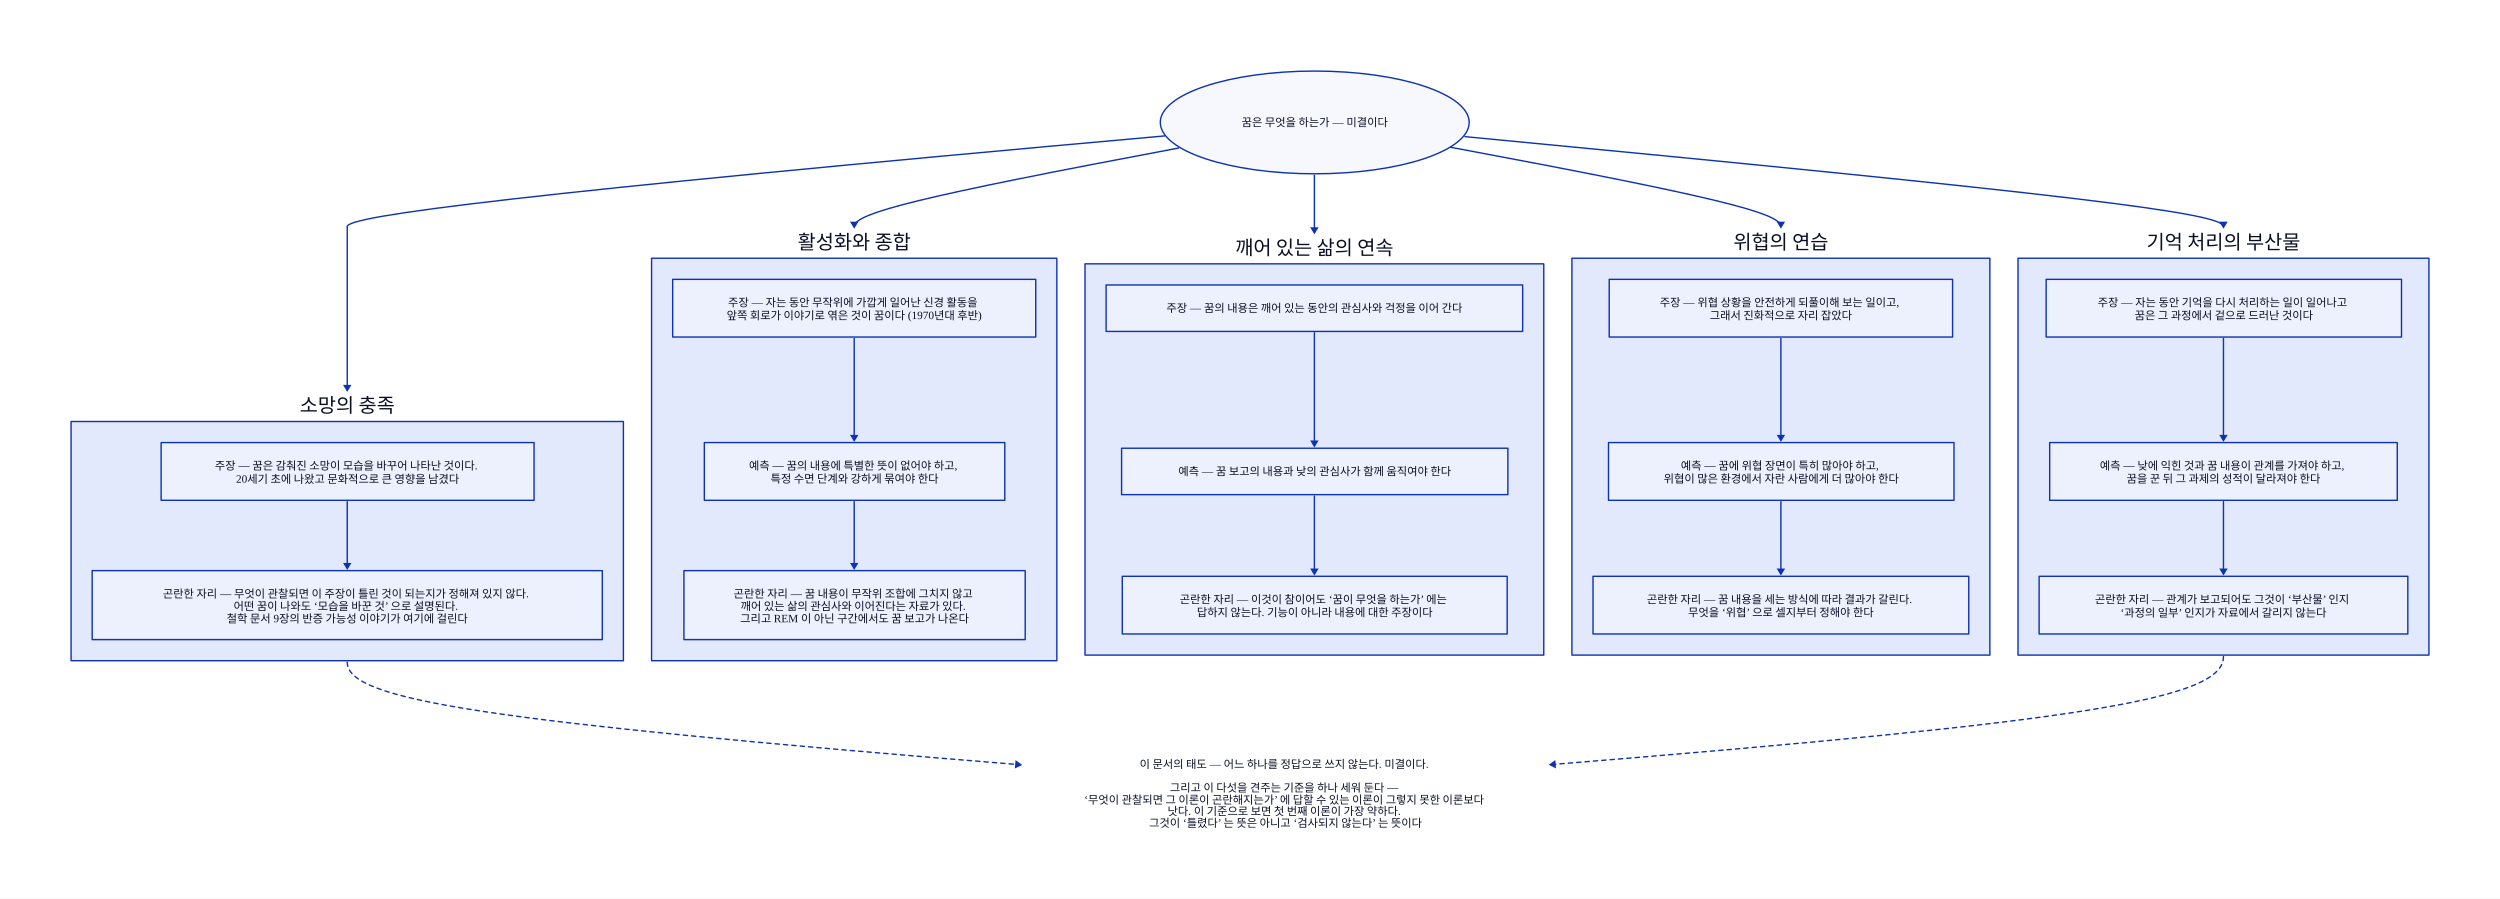
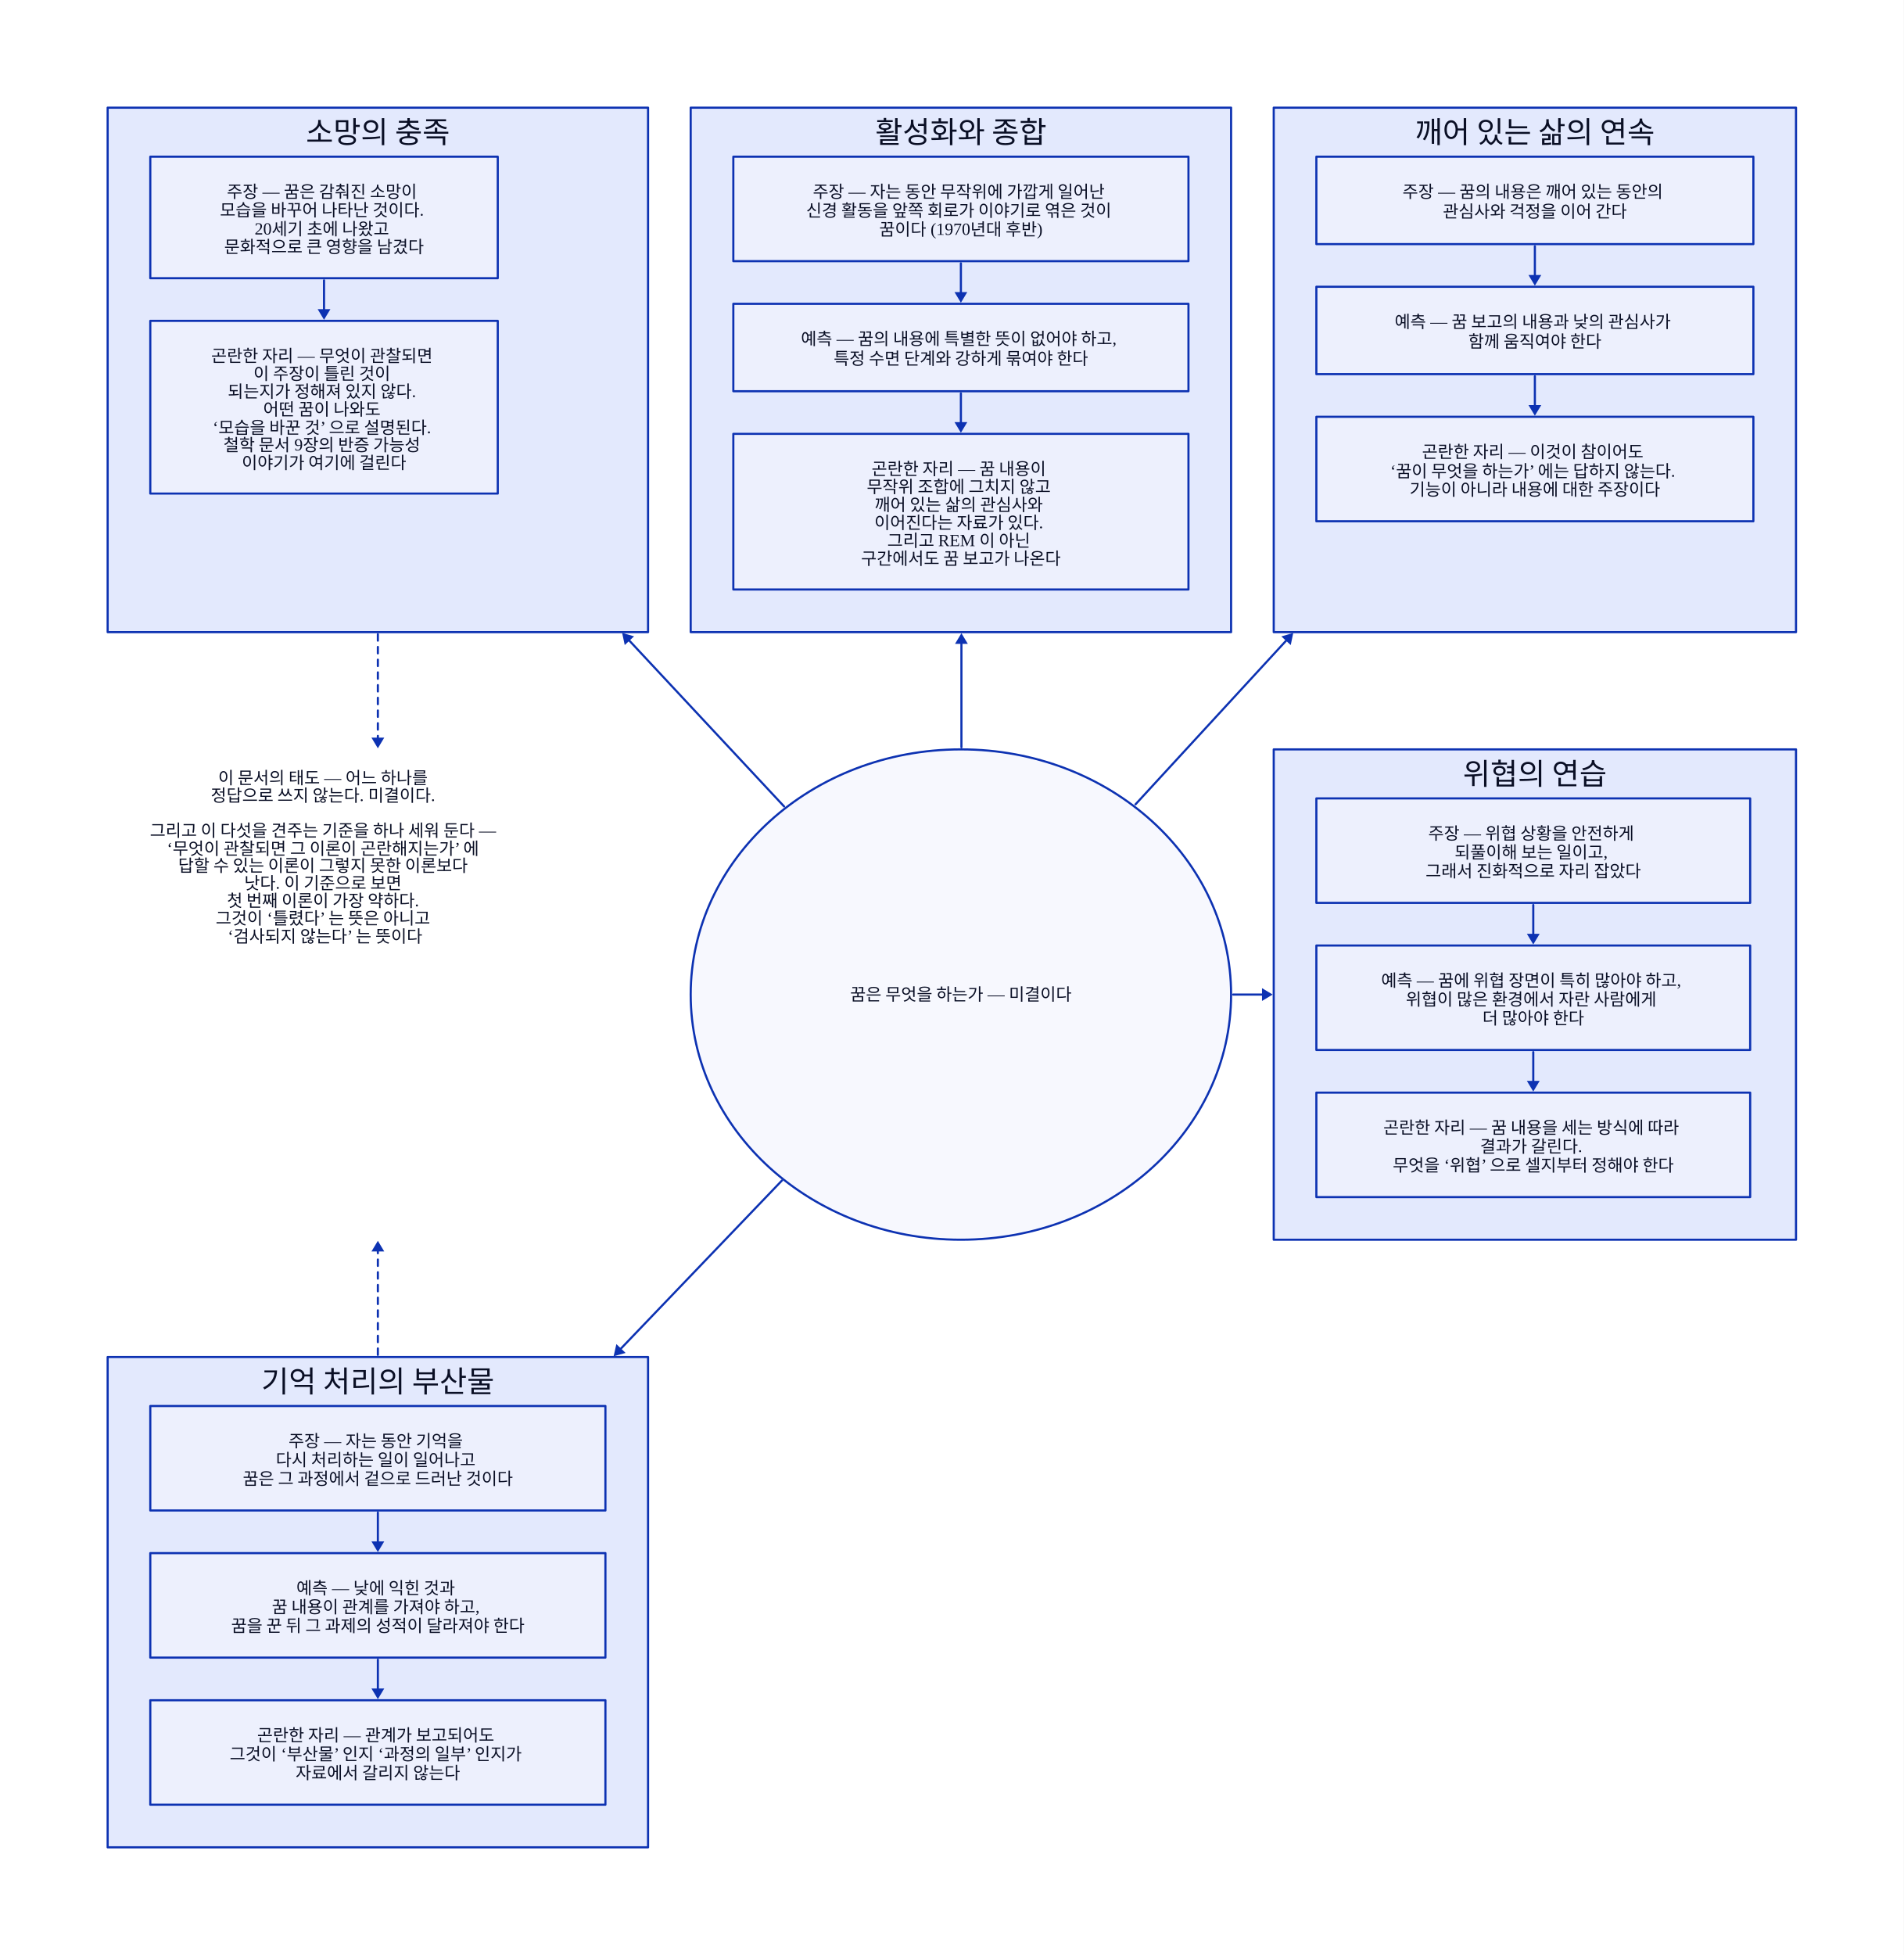
- <svg xmlns="http://www.w3.org/2000/svg" width="3553" height="1277" class="d2-1967967407 d2-svg" viewBox="-91 -101 3553 1277">
-   <rect width="3553" height="1277" x="-91" y="-101" rx="0" style="fill:#fff" />
-   <style>.connection,.shape{stroke-linejoin:round}.shape{shape-rendering:geometricPrecision}.connection{stroke-linecap:round}.d2-1967967407 .fill-N1{fill:#0a0f25}.d2-1967967407 .fill-B4{fill:#e3e9fd}.d2-1967967407 .fill-B5{fill:#edf0fd}.d2-1967967407 .stroke-B1,.d2-1967967407 .stroke-B2{stroke:#0d32b2}.s0{text-anchor:middle;font-size:16px}.s1{stroke-width:2}.s2{text-anchor:middle;font-size:28px}.s3{fill:#0d32b2}.s4{stroke-width:2;stroke-dasharray:6,5.919}</style>
-   <g>
-     <g class="shape">
-       <ellipse cx="1777.5" cy="73" class="shape stroke-B1" rx="219.5" ry="73" style="fill:#f7f8fe;stroke-width:2" />
-     </g>
-     <text x="1777.5" y="78.5" class="text-bold fill-N1 s0">꿈은 무엇을 하는가 — 미결이다</text>
-   </g>
-   <g>
-     <g class="shape">
-       <path d="M10 498h785v340H10z" class="stroke-B1 fill-B4 s1" />
-     </g>
-     <text x="402.5" y="485" class="fill-N1 s2">소망의 충족</text>
-   </g>
-   <g>
-     <g class="shape">
-       <path d="M835 266h576v572H835z" class="stroke-B1 fill-B4 s1" />
-     </g>
-     <text x="1123" y="253" class="fill-N1 s2">활성화와 종합</text>
-   </g>
-   <g>
-     <g class="shape">
-       <path d="M1451 274h652v556h-652z" class="stroke-B1 fill-B4 s1" />
-     </g>
-     <text x="1777" y="261" class="fill-N1 s2">깨어 있는 삶의 연속</text>
-   </g>
-   <g>
-     <g class="shape">
-       <path d="M2143 266h594v564h-594z" class="stroke-B1 fill-B4 s1" />
-     </g>
-     <text x="2440" y="253" class="fill-N1 s2">위협의 연습</text>
-   </g>
-   <g>
-     <g class="shape">
-       <path d="M2777 266h584v564h-584z" class="stroke-B1 fill-B4 s1" />
-     </g>
-     <text x="3069" y="253" class="fill-N1 s2">기억 처리의 부산물</text>
-   </g>
-   <text x="1736" y="974" class="fill-N1 s0">
-     <tspan x="1736" dy="0"> </tspan>
-     <tspan x="1736" dy="16.714">이 문서의 태도 — 어느 하나를 정답으로 쓰지 않는다. 미결이다.</tspan>
-     <tspan x="1736" dy="16.714"> </tspan>
-     <tspan x="1736" dy="16.714">그리고 이 다섯을 견주는 기준을 하나 세워 둔다 —</tspan>
-     <tspan x="1736" dy="16.714">‘무엇이 관찰되면 그 이론이 곤란해지는가’ 에 답할 수 있는 이론이 그렇지 못한 이론보다</tspan>
-     <tspan x="1736" dy="16.714">낫다. 이 기준으로 보면 첫 번째 이론이 가장 약하다.</tspan>
-     <tspan x="1736" dy="16.714">그것이 ‘틀렸다’ 는 뜻은 아니고 ‘검사되지 않는다’ 는 뜻이다</tspan>
+ <svg xmlns="http://www.w3.org/2000/svg" width="1786" height="1834" class="d2-3763114218 d2-svg" viewBox="-101 -101 1786 1834">
+   <rect width="1786" height="1834" x="-101" y="-101" rx="0" style="fill:#fff" />
+   <style>.connection,.shape{stroke-linejoin:round}.shape{shape-rendering:geometricPrecision}.connection{stroke-linecap:round}.d2-3763114218 .fill-N1{fill:#0a0f25}.d2-3763114218 .fill-B4{fill:#e3e9fd}.d2-3763114218 .fill-B5{fill:#edf0fd}.d2-3763114218 .stroke-B1,.d2-3763114218 .stroke-B2{stroke:#0d32b2}.s0{stroke-width:2}.s1{text-anchor:middle;font-size:28px}.s2{text-anchor:middle;font-size:16px}.s3{fill:#0d32b2}.s4{stroke-width:2;stroke-dasharray:6,5.919}</style>
+   <g>
+     <g class="shape">
+       <path d="M0 0h507v492H0z" class="stroke-B1 fill-B4 s0" />
+     </g>
+     <text x="253.5" y="33" class="fill-N1 s1">소망의 충족</text>
+   </g>
+   <g>
+     <g class="shape">
+       <path d="M547 0h507v492H547z" class="stroke-B1 fill-B4 s0" />
+     </g>
+     <text x="800.5" y="33" class="fill-N1 s1">활성화와 종합</text>
+   </g>
+   <g>
+     <g class="shape">
+       <path d="M1094 0h490v492h-490z" class="stroke-B1 fill-B4 s0" />
+     </g>
+     <text x="1339" y="33" class="fill-N1 s1">깨어 있는 삶의 연속</text>
+   </g>
+   <text x="204" y="618" class="fill-N1 s2">
+     <tspan x="204" dy="0"> </tspan>
+     <tspan x="204" dy="16.455">이 문서의 태도 — 어느 하나를</tspan>
+     <tspan x="204" dy="16.455">정답으로 쓰지 않는다. 미결이다.</tspan>
+     <tspan x="204" dy="16.455"> </tspan>
+     <tspan x="204" dy="16.455">그리고 이 다섯을 견주는 기준을 하나 세워 둔다 —</tspan>
+     <tspan x="204" dy="16.455">‘무엇이 관찰되면 그 이론이 곤란해지는가’ 에</tspan>
+     <tspan x="204" dy="16.455">답할 수 있는 이론이 그렇지 못한 이론보다</tspan>
+     <tspan x="204" dy="16.455">낫다. 이 기준으로 보면</tspan>
+     <tspan x="204" dy="16.455">첫 번째 이론이 가장 약하다.</tspan>
+     <tspan x="204" dy="16.455">그것이 ‘틀렸다’ 는 뜻은 아니고</tspan>
+     <tspan x="204" dy="16.455">‘검사되지 않는다’ 는 뜻이다</tspan>
  </text>
  <g>
    <g class="shape">
-       <path d="M138 528h530v82H138z" class="stroke-B1 fill-B5 s1" />
-     </g>
-     <text x="403" y="566.5" class="text-bold fill-N1 s0">
-       <tspan x="403" dy="0">주장 — 꿈은 감춰진 소망이 모습을 바꾸어 나타난 것이다.</tspan>
-       <tspan x="403" dy="18.5">20세기 초에 나왔고 문화적으로 큰 영향을 남겼다</tspan>
-     </text>
-   </g>
-   <g>
-     <g class="shape">
-       <path d="M40 710h725v98H40z" class="stroke-B1 fill-B5 s1" />
-     </g>
-     <text x="402.5" y="748.5" class="text-bold fill-N1 s0">
-       <tspan x="402.5" dy="0">곤란한 자리 — 무엇이 관찰되면 이 주장이 틀린 것이 되는지가 정해져 있지 않다.</tspan>
-       <tspan x="402.5" dy="17.667">어떤 꿈이 나와도 ‘모습을 바꾼 것’ 으로 설명된다.</tspan>
-       <tspan x="402.5" dy="17.667">철학 문서 9장의 반증 가능성 이야기가 여기에 걸린다</tspan>
-     </text>
-   </g>
-   <g>
-     <g class="shape">
-       <path d="M865 296h516v82H865z" class="stroke-B1 fill-B5 s1" />
-     </g>
-     <text x="1123" y="334.5" class="text-bold fill-N1 s0">
-       <tspan x="1123" dy="0">주장 — 자는 동안 무작위에 가깝게 일어난 신경 활동을</tspan>
-       <tspan x="1123" dy="18.5">앞쪽 회로가 이야기로 엮은 것이 꿈이다 (1970년대 후반)</tspan>
-     </text>
-   </g>
-   <g>
-     <g class="shape">
-       <path d="M910 528h427v82H910z" class="stroke-B1 fill-B5 s1" />
-     </g>
-     <text x="1123.5" y="566.5" class="text-bold fill-N1 s0">
-       <tspan x="1123.5" dy="0">예측 — 꿈의 내용에 특별한 뜻이 없어야 하고,</tspan>
-       <tspan x="1123.5" dy="18.5">특정 수면 단계와 강하게 묶여야 한다</tspan>
-     </text>
-   </g>
-   <g>
-     <g class="shape">
-       <path d="M881 710h485v98H881z" class="stroke-B1 fill-B5 s1" />
-     </g>
-     <text x="1123.5" y="748.5" class="text-bold fill-N1 s0">
-       <tspan x="1123.5" dy="0">곤란한 자리 — 꿈 내용이 무작위 조합에 그치지 않고</tspan>
-       <tspan x="1123.5" dy="17.667">깨어 있는 삶의 관심사와 이어진다는 자료가 있다.</tspan>
-       <tspan x="1123.5" dy="17.667">그리고 REM 이 아닌 구간에서도 꿈 보고가 나온다</tspan>
-     </text>
-   </g>
-   <g>
-     <g class="shape">
-       <path d="M1481 304h592v66h-592z" class="stroke-B1 fill-B5 s1" />
-     </g>
-     <text x="1777" y="342.5" class="text-bold fill-N1 s0">주장 — 꿈의 내용은 깨어 있는 동안의 관심사와 걱정을 이어 간다</text>
-   </g>
-   <g>
-     <g class="shape">
-       <path d="M1503 536h549v66h-549z" class="stroke-B1 fill-B5 s1" />
-     </g>
-     <text x="1777.5" y="574.5" class="text-bold fill-N1 s0">예측 — 꿈 보고의 내용과 낮의 관심사가 함께 움직여야 한다</text>
-   </g>
-   <g>
-     <g class="shape">
-       <path d="M1504 718h547v82h-547z" class="stroke-B1 fill-B5 s1" />
-     </g>
-     <text x="1777.5" y="756.5" class="text-bold fill-N1 s0">
-       <tspan x="1777.5" dy="0">곤란한 자리 — 이것이 참이어도 ‘꿈이 무엇을 하는가’ 에는</tspan>
-       <tspan x="1777.5" dy="18.5">답하지 않는다. 기능이 아니라 내용에 대한 주장이다</tspan>
-     </text>
-   </g>
-   <g>
-     <g class="shape">
-       <path d="M2196 296h488v82h-488z" class="stroke-B1 fill-B5 s1" />
-     </g>
-     <text x="2440" y="334.5" class="text-bold fill-N1 s0">
-       <tspan x="2440" dy="0">주장 — 위협 상황을 안전하게 되풀이해 보는 일이고,</tspan>
-       <tspan x="2440" dy="18.5">그래서 진화적으로 자리 잡았다</tspan>
-     </text>
-   </g>
-   <g>
-     <g class="shape">
-       <path d="M2195 528h491v82h-491z" class="stroke-B1 fill-B5 s1" />
-     </g>
-     <text x="2440.5" y="566.5" class="text-bold fill-N1 s0">
-       <tspan x="2440.5" dy="0">예측 — 꿈에 위협 장면이 특히 많아야 하고,</tspan>
-       <tspan x="2440.5" dy="18.5">위협이 많은 환경에서 자란 사람에게 더 많아야 한다</tspan>
-     </text>
-   </g>
-   <g>
-     <g class="shape">
-       <path d="M2173 718h534v82h-534z" class="stroke-B1 fill-B5 s1" />
-     </g>
-     <text x="2440" y="756.5" class="text-bold fill-N1 s0">
-       <tspan x="2440" dy="0">곤란한 자리 — 꿈 내용을 세는 방식에 따라 결과가 갈린다.</tspan>
-       <tspan x="2440" dy="18.5">무엇을 ‘위협’ 으로 셀지부터 정해야 한다</tspan>
-     </text>
-   </g>
-   <g>
-     <g class="shape">
-       <path d="M2817 296h505v82h-505z" class="stroke-B1 fill-B5 s1" />
-     </g>
-     <text x="3069.5" y="334.5" class="text-bold fill-N1 s0">
-       <tspan x="3069.5" dy="0">주장 — 자는 동안 기억을 다시 처리하는 일이 일어나고</tspan>
-       <tspan x="3069.5" dy="18.5">꿈은 그 과정에서 겉으로 드러난 것이다</tspan>
-     </text>
-   </g>
-   <g>
-     <g class="shape">
-       <path d="M2822 528h494v82h-494z" class="stroke-B1 fill-B5 s1" />
-     </g>
-     <text x="3069" y="566.5" class="text-bold fill-N1 s0">
-       <tspan x="3069" dy="0">예측 — 낮에 익힌 것과 꿈 내용이 관계를 가져야 하고,</tspan>
-       <tspan x="3069" dy="18.5">꿈을 꾼 뒤 그 과제의 성적이 달라져야 한다</tspan>
-     </text>
-   </g>
-   <g>
-     <g class="shape">
-       <path d="M2807 718h524v82h-524z" class="stroke-B1 fill-B5 s1" />
-     </g>
-     <text x="3069" y="756.5" class="text-bold fill-N1 s0">
-       <tspan x="3069" dy="0">곤란한 자리 — 관계가 보고되어도 그것이 ‘부산물’ 인지</tspan>
-       <tspan x="3069" dy="18.5">‘과정의 일부’ 인지가 자료에서 갈리지 않는다</tspan>
-     </text>
-   </g>
-   <marker id="mk-d2-1967967407-3488378134" markerHeight="12" markerUnits="userSpaceOnUse" markerWidth="10" orient="auto" refX="7" refY="6" viewBox="0 0 10 12">
+       <ellipse cx="800.5" cy="832" class="shape stroke-B1" rx="253.5" ry="230" style="fill:#f7f8fe;stroke-width:2" />
+     </g>
+     <text x="800.5" y="837.5" class="text-bold fill-N1 s2">꿈은 무엇을 하는가 — 미결이다</text>
+   </g>
+   <g>
+     <g class="shape">
+       <path d="M1094 602h490v460h-490z" class="stroke-B1 fill-B4 s0" />
+     </g>
+     <text x="1339" y="635" class="fill-N1 s1">위협의 연습</text>
+   </g>
+   <g>
+     <g class="shape">
+       <path d="M0 1172h507v460H0z" class="stroke-B1 fill-B4 s0" />
+     </g>
+     <text x="253.5" y="1205" class="fill-N1 s1">기억 처리의 부산물</text>
+   </g>
+   <g>
+     <g class="shape">
+       <path d="M40 46h326v114H40z" class="stroke-B1 fill-B5 s0" />
+     </g>
+     <text x="203" y="84.5" class="text-bold fill-N1 s2">
+       <tspan x="203" dy="0">주장 — 꿈은 감춰진 소망이</tspan>
+       <tspan x="203" dy="17.25">모습을 바꾸어 나타난 것이다.</tspan>
+       <tspan x="203" dy="17.25">20세기 초에 나왔고</tspan>
+       <tspan x="203" dy="17.25">문화적으로 큰 영향을 남겼다</tspan>
+     </text>
+   </g>
+   <g>
+     <g class="shape">
+       <path d="M40 200h326v162H40z" class="stroke-B1 fill-B5 s0" />
+     </g>
+     <text x="203" y="238.5" class="text-bold fill-N1 s2">
+       <tspan x="203" dy="0">곤란한 자리 — 무엇이 관찰되면</tspan>
+       <tspan x="203" dy="16.714">이 주장이 틀린 것이</tspan>
+       <tspan x="203" dy="16.714">되는지가 정해져 있지 않다.</tspan>
+       <tspan x="203" dy="16.714">어떤 꿈이 나와도</tspan>
+       <tspan x="203" dy="16.714">‘모습을 바꾼 것’ 으로 설명된다.</tspan>
+       <tspan x="203" dy="16.714">철학 문서 9장의 반증 가능성</tspan>
+       <tspan x="203" dy="16.714">이야기가 여기에 걸린다</tspan>
+     </text>
+   </g>
+   <g>
+     <g class="shape">
+       <path d="M587 46h427v98H587z" class="stroke-B1 fill-B5 s0" />
+     </g>
+     <text x="800.5" y="84.5" class="text-bold fill-N1 s2">
+       <tspan x="800.5" dy="0">주장 — 자는 동안 무작위에 가깝게 일어난</tspan>
+       <tspan x="800.5" dy="17.667">신경 활동을 앞쪽 회로가 이야기로 엮은 것이</tspan>
+       <tspan x="800.5" dy="17.667">꿈이다 (1970년대 후반)</tspan>
+     </text>
+   </g>
+   <g>
+     <g class="shape">
+       <path d="M587 184h427v82H587z" class="stroke-B1 fill-B5 s0" />
+     </g>
+     <text x="800.5" y="222.5" class="text-bold fill-N1 s2">
+       <tspan x="800.5" dy="0">예측 — 꿈의 내용에 특별한 뜻이 없어야 하고,</tspan>
+       <tspan x="800.5" dy="18.5">특정 수면 단계와 강하게 묶여야 한다</tspan>
+     </text>
+   </g>
+   <g>
+     <g class="shape">
+       <path d="M587 306h427v146H587z" class="stroke-B1 fill-B5 s0" />
+     </g>
+     <text x="800.5" y="344.5" class="text-bold fill-N1 s2">
+       <tspan x="800.5" dy="0">곤란한 자리 — 꿈 내용이</tspan>
+       <tspan x="800.5" dy="16.833">무작위 조합에 그치지 않고</tspan>
+       <tspan x="800.5" dy="16.833">깨어 있는 삶의 관심사와</tspan>
+       <tspan x="800.5" dy="16.833">이어진다는 자료가 있다.</tspan>
+       <tspan x="800.5" dy="16.833">그리고 REM 이 아닌</tspan>
+       <tspan x="800.5" dy="16.833">구간에서도 꿈 보고가 나온다</tspan>
+     </text>
+   </g>
+   <g>
+     <g class="shape">
+       <path d="M1134 46h410v82h-410z" class="stroke-B1 fill-B5 s0" />
+     </g>
+     <text x="1339" y="84.5" class="text-bold fill-N1 s2">
+       <tspan x="1339" dy="0">주장 — 꿈의 내용은 깨어 있는 동안의</tspan>
+       <tspan x="1339" dy="18.5">관심사와 걱정을 이어 간다</tspan>
+     </text>
+   </g>
+   <g>
+     <g class="shape">
+       <path d="M1134 168h410v82h-410z" class="stroke-B1 fill-B5 s0" />
+     </g>
+     <text x="1339" y="206.5" class="text-bold fill-N1 s2">
+       <tspan x="1339" dy="0">예측 — 꿈 보고의 내용과 낮의 관심사가</tspan>
+       <tspan x="1339" dy="18.5">함께 움직여야 한다</tspan>
+     </text>
+   </g>
+   <g>
+     <g class="shape">
+       <path d="M1134 290h410v98h-410z" class="stroke-B1 fill-B5 s0" />
+     </g>
+     <text x="1339" y="328.5" class="text-bold fill-N1 s2">
+       <tspan x="1339" dy="0">곤란한 자리 — 이것이 참이어도</tspan>
+       <tspan x="1339" dy="17.667">‘꿈이 무엇을 하는가’ 에는 답하지 않는다.</tspan>
+       <tspan x="1339" dy="17.667">기능이 아니라 내용에 대한 주장이다</tspan>
+     </text>
+   </g>
+   <g>
+     <g class="shape">
+       <path d="M1134 648h407v98h-407z" class="stroke-B1 fill-B5 s0" />
+     </g>
+     <text x="1337.5" y="686.5" class="text-bold fill-N1 s2">
+       <tspan x="1337.5" dy="0">주장 — 위협 상황을 안전하게</tspan>
+       <tspan x="1337.5" dy="17.667">되풀이해 보는 일이고,</tspan>
+       <tspan x="1337.5" dy="17.667">그래서 진화적으로 자리 잡았다</tspan>
+     </text>
+   </g>
+   <g>
+     <g class="shape">
+       <path d="M1134 786h407v98h-407z" class="stroke-B1 fill-B5 s0" />
+     </g>
+     <text x="1337.5" y="824.5" class="text-bold fill-N1 s2">
+       <tspan x="1337.5" dy="0">예측 — 꿈에 위협 장면이 특히 많아야 하고,</tspan>
+       <tspan x="1337.5" dy="17.667">위협이 많은 환경에서 자란 사람에게</tspan>
+       <tspan x="1337.5" dy="17.667">더 많아야 한다</tspan>
+     </text>
+   </g>
+   <g>
+     <g class="shape">
+       <path d="M1134 924h407v98h-407z" class="stroke-B1 fill-B5 s0" />
+     </g>
+     <text x="1337.5" y="962.5" class="text-bold fill-N1 s2">
+       <tspan x="1337.5" dy="0">곤란한 자리 — 꿈 내용을 세는 방식에 따라</tspan>
+       <tspan x="1337.5" dy="17.667">결과가 갈린다.</tspan>
+       <tspan x="1337.5" dy="17.667">무엇을 ‘위협’ 으로 셀지부터 정해야 한다</tspan>
+     </text>
+   </g>
+   <g>
+     <g class="shape">
+       <path d="M40 1218h427v98H40z" class="stroke-B1 fill-B5 s0" />
+     </g>
+     <text x="253.5" y="1256.5" class="text-bold fill-N1 s2">
+       <tspan x="253.5" dy="0">주장 — 자는 동안 기억을</tspan>
+       <tspan x="253.5" dy="17.667">다시 처리하는 일이 일어나고</tspan>
+       <tspan x="253.5" dy="17.667">꿈은 그 과정에서 겉으로 드러난 것이다</tspan>
+     </text>
+   </g>
+   <g>
+     <g class="shape">
+       <path d="M40 1356h427v98H40z" class="stroke-B1 fill-B5 s0" />
+     </g>
+     <text x="253.5" y="1394.5" class="text-bold fill-N1 s2">
+       <tspan x="253.5" dy="0">예측 — 낮에 익힌 것과</tspan>
+       <tspan x="253.5" dy="17.667">꿈 내용이 관계를 가져야 하고,</tspan>
+       <tspan x="253.5" dy="17.667">꿈을 꾼 뒤 그 과제의 성적이 달라져야 한다</tspan>
+     </text>
+   </g>
+   <g>
+     <g class="shape">
+       <path d="M40 1494h427v98H40z" class="stroke-B1 fill-B5 s0" />
+     </g>
+     <text x="253.5" y="1532.5" class="text-bold fill-N1 s2">
+       <tspan x="253.5" dy="0">곤란한 자리 — 관계가 보고되어도</tspan>
+       <tspan x="253.5" dy="17.667">그것이 ‘부산물’ 인지 ‘과정의 일부’ 인지가</tspan>
+       <tspan x="253.5" dy="17.667">자료에서 갈리지 않는다</tspan>
+     </text>
+   </g>
+   <marker id="mk-d2-3763114218-3488378134" markerHeight="12" markerUnits="userSpaceOnUse" markerWidth="10" orient="auto" refX="7" refY="6" viewBox="0 0 10 12">
    <path stroke-width="2" d="m0 0 10 6-10 6z" class="connection s3" />
  </marker>
-   <path fill="none" marker-end="url(#mk-d2-1967967407-3488378134)" d="M402.5 612v94" class="connection stroke-B1 s1" mask="url(#d2-1967967407)" />
-   <path fill="none" marker-end="url(#mk-d2-1967967407-3488378134)" d="M1123 380v144" class="connection stroke-B1 s1" mask="url(#d2-1967967407)" />
-   <path fill="none" marker-end="url(#mk-d2-1967967407-3488378134)" d="M1123 612v94" class="connection stroke-B1 s1" mask="url(#d2-1967967407)" />
-   <path fill="none" marker-end="url(#mk-d2-1967967407-3488378134)" d="M1777 372v160" class="connection stroke-B1 s1" mask="url(#d2-1967967407)" />
-   <path fill="none" marker-end="url(#mk-d2-1967967407-3488378134)" d="M1777 604v110" class="connection stroke-B1 s1" mask="url(#d2-1967967407)" />
-   <path fill="none" marker-end="url(#mk-d2-1967967407-3488378134)" d="M2440 380v144" class="connection stroke-B1 s1" mask="url(#d2-1967967407)" />
-   <path fill="none" marker-end="url(#mk-d2-1967967407-3488378134)" d="M2440 612v102" class="connection stroke-B1 s1" mask="url(#d2-1967967407)" />
-   <path fill="none" marker-end="url(#mk-d2-1967967407-3488378134)" d="M3069 380v144" class="connection stroke-B1 s1" mask="url(#d2-1967967407)" />
-   <path fill="none" marker-end="url(#mk-d2-1967967407-3488378134)" d="M3069 612v102" class="connection stroke-B1 s1" mask="url(#d2-1967967407)" />
-   <path fill="none" marker-end="url(#mk-d2-1967967407-3488378134)" d="M1564.008 92.178C635.199 175.2 402.5 206 402.5 221v232" class="connection stroke-B1 s1" mask="url(#d2-1967967407)" />
-   <path fill="none" marker-end="url(#mk-d2-1967967407-3488378134)" d="M1584.034 109.37C1215.6 178.6 1123 201.8 1123 221" class="connection stroke-B1 s1" mask="url(#d2-1967967407)" />
-   <path fill="none" marker-end="url(#mk-d2-1967967407-3488378134)" d="M1777 148v81" class="connection stroke-B1 s1" mask="url(#d2-1967967407)" />
-   <path fill="none" marker-end="url(#mk-d2-1967967407-3488378134)" d="M1970.966 108.367C2345.8 178.4 2440 201.8 2440 221" class="connection stroke-B1 s1" mask="url(#d2-1967967407)" />
-   <path fill="none" marker-end="url(#mk-d2-1967967407-3488378134)" d="M1990.991 93.19C2853 175.4 3069 201.8 3069 221" class="connection stroke-B1 s1" mask="url(#d2-1967967407)" />
-   <marker id="mk-d2-1967967407-2177206569" markerHeight="12" markerUnits="userSpaceOnUse" markerWidth="10" orient="auto" refX="7" refY="6" viewBox="0 0 10 12">
+   <path fill="none" marker-end="url(#mk-d2-3763114218-3488378134)" d="M203 162v34" class="connection stroke-B1 s0" mask="url(#d2-3763114218)" />
+   <path fill="none" marker-end="url(#mk-d2-3763114218-3488378134)" d="M800.5 146v34" class="connection stroke-B1 s0" mask="url(#d2-3763114218)" />
+   <path fill="none" marker-end="url(#mk-d2-3763114218-3488378134)" d="M800.5 268v34" class="connection stroke-B1 s0" mask="url(#d2-3763114218)" />
+   <path fill="none" marker-end="url(#mk-d2-3763114218-3488378134)" d="M1339 130v34" class="connection stroke-B1 s0" mask="url(#d2-3763114218)" />
+   <path fill="none" marker-end="url(#mk-d2-3763114218-3488378134)" d="M1339 252v34" class="connection stroke-B1 s0" mask="url(#d2-3763114218)" />
+   <path fill="none" marker-end="url(#mk-d2-3763114218-3488378134)" d="M1337.5 748v34" class="connection stroke-B1 s0" mask="url(#d2-3763114218)" />
+   <path fill="none" marker-end="url(#mk-d2-3763114218-3488378134)" d="M1337.5 886v34" class="connection stroke-B1 s0" mask="url(#d2-3763114218)" />
+   <path fill="none" marker-end="url(#mk-d2-3763114218-3488378134)" d="M253.5 1318v34" class="connection stroke-B1 s0" mask="url(#d2-3763114218)" />
+   <path fill="none" marker-end="url(#mk-d2-3763114218-3488378134)" d="M253.5 1456v34" class="connection stroke-B1 s0" mask="url(#d2-3763114218)" />
+   <path fill="none" marker-end="url(#mk-d2-3763114218-3488378134)" d="M634.635 655.538 484.73 494.924" class="connection stroke-B1 s0" mask="url(#d2-3763114218)" />
+   <path fill="none" marker-end="url(#mk-d2-3763114218-3488378134)" d="M801 600V496" class="connection stroke-B1 s0" mask="url(#d2-3763114218)" />
+   <path fill="none" marker-end="url(#mk-d2-3763114218-3488378134)" d="m964.354 653.528 145.937-158.585" class="connection stroke-B1 s0" mask="url(#d2-3763114218)" />
+   <path fill="none" marker-end="url(#mk-d2-3763114218-3488378134)" d="M1056 832h34" class="connection stroke-B1 s0" mask="url(#d2-3763114218)" />
+   <path fill="none" marker-end="url(#mk-d2-3763114218-3488378134)" d="m632.616 1006.444-155.849 162.668" class="connection stroke-B1 s0" mask="url(#d2-3763114218)" />
+   <marker id="mk-d2-3763114218-2177206569" markerHeight="12" markerUnits="userSpaceOnUse" markerWidth="10" orient="auto" refX="7" refY="6" viewBox="0 0 10 12">
    <path stroke-width="2" d="m0 0 10 6-10 6z" class="connection s3" />
  </marker>
-   <path fill="none" marker-end="url(#mk-d2-1967967407-2177206569)" d="M402.5 840c0 54 192.05 83.629 956.263 145.82" class="connection stroke-B2 s4" mask="url(#d2-1967967407)" />
-   <path fill="none" marker-end="url(#mk-d2-1967967407-2177206569)" d="M3069 832c0 60.4-192 91.6-956.013 153.676" class="connection stroke-B2 s4" mask="url(#d2-1967967407)" />
-   <mask id="d2-1967967407" width="3553" height="1277" x="-91" y="-101" maskUnits="userSpaceOnUse">
-     <path fill="#fff" d="M-91-101h3553v1277H-91z" />
+   <path fill="none" marker-end="url(#mk-d2-3763114218-2177206569)" d="M253.5 494v104" class="connection stroke-B2 s4" mask="url(#d2-3763114218)" />
+   <path fill="none" marker-end="url(#mk-d2-3763114218-2177206569)" d="M253.5 1170v-104" class="connection stroke-B2 s4" mask="url(#d2-3763114218)" />
+   <mask id="d2-3763114218" width="1786" height="1834" x="-101" y="-101" maskUnits="userSpaceOnUse">
+     <path fill="#fff" d="M-101-101h1786v1834H-101z" />
  </mask>
</svg>
